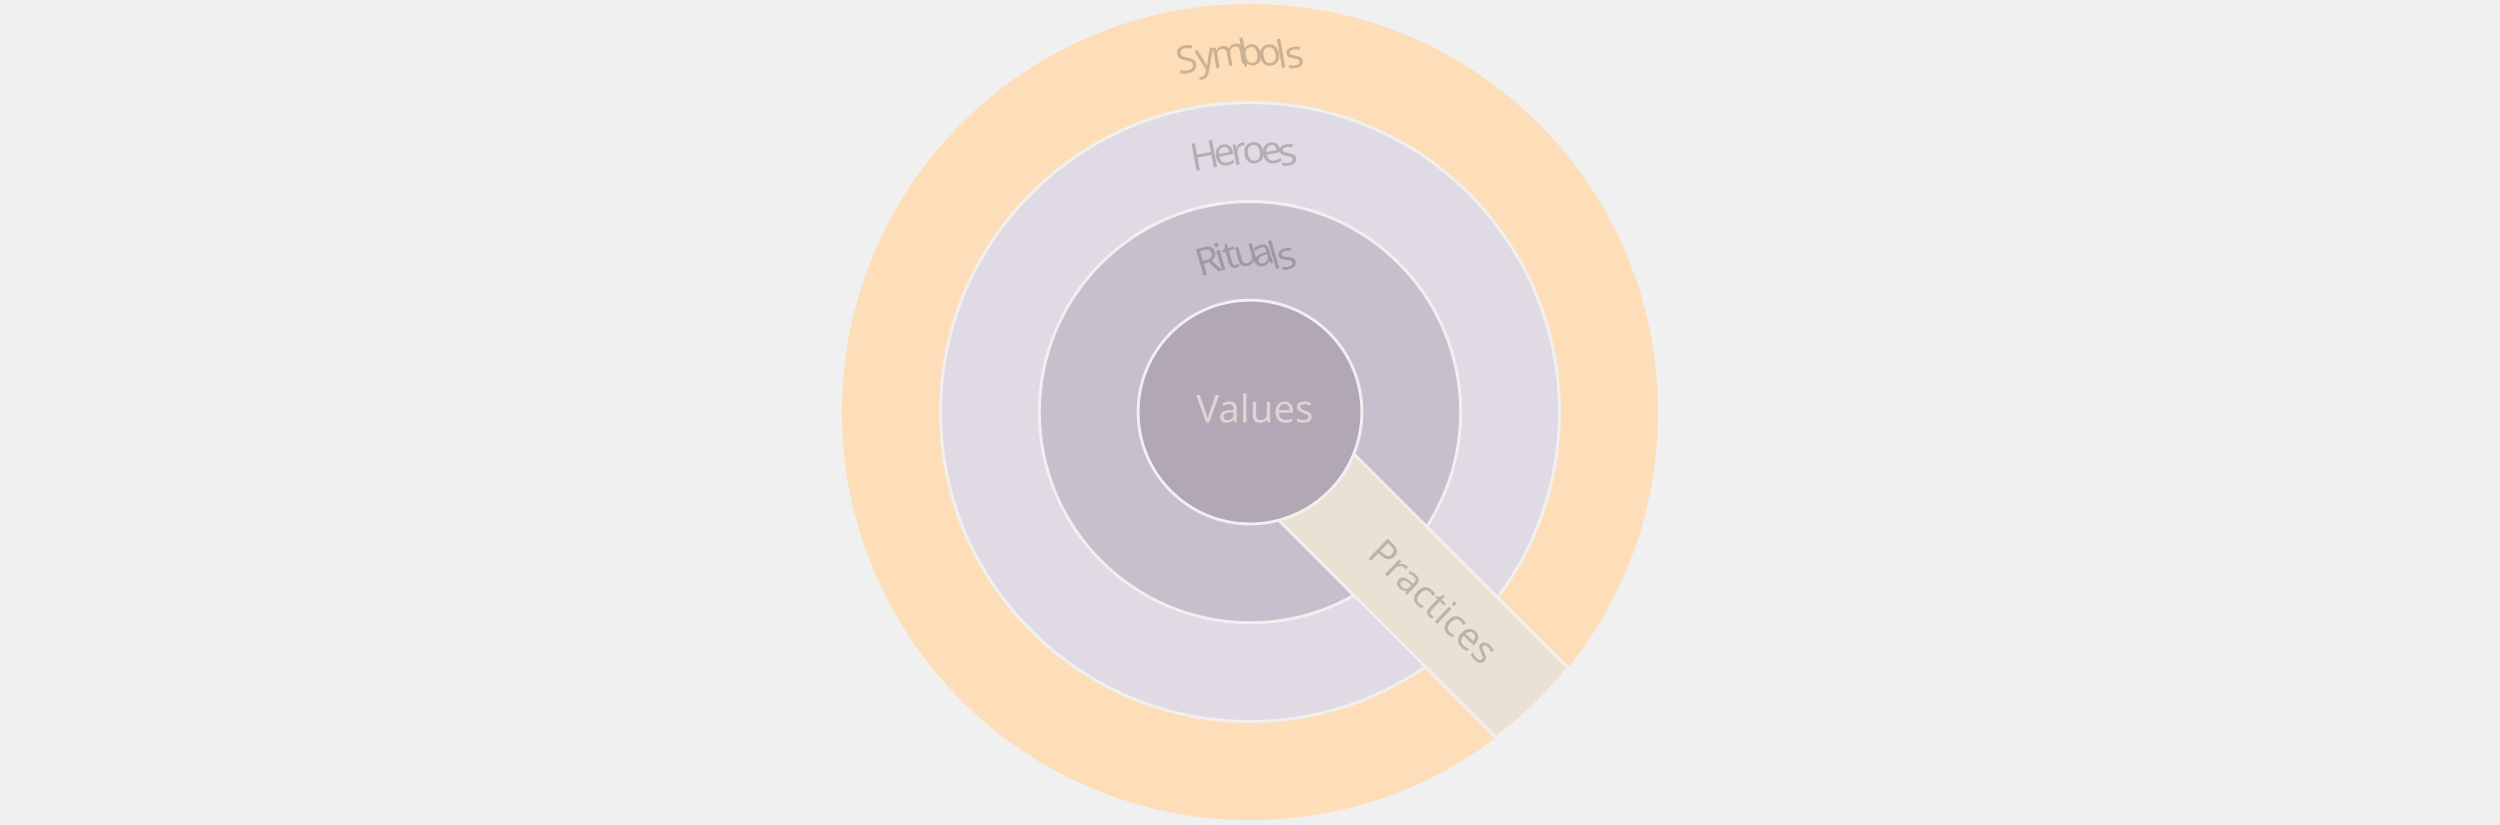
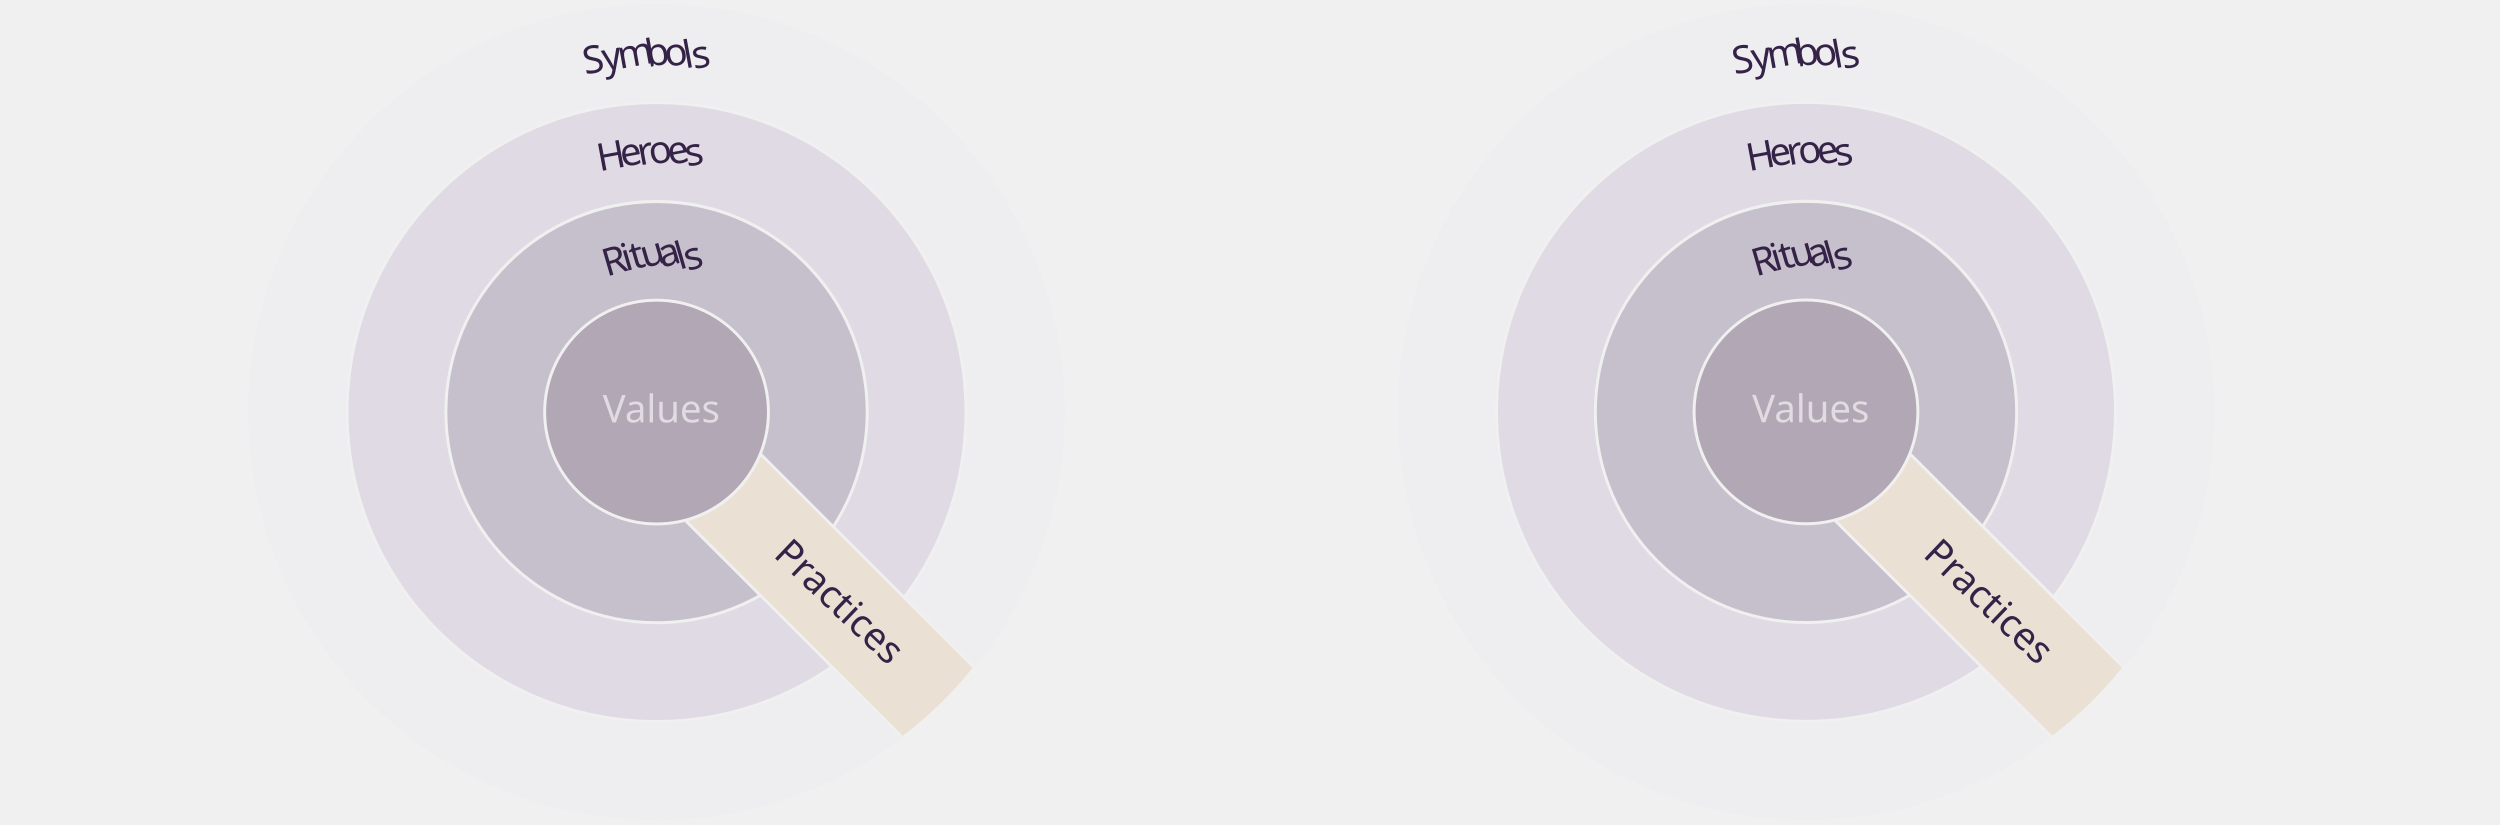
- <svg xmlns="http://www.w3.org/2000/svg" version="1.1" x="0px" y="0px" viewBox="0 0 1268 418" enable-background="new 0 0 1268 418" xml:space="preserve">
-   <g id="Layer_1">
-     <path fill="#FEDEB8" d="M634,366.7c-86.9,0-157.7-70.7-157.7-157.7S547.1,51.3,634,51.3S791.7,122.1,791.7,209   c0,35.2-11.6,67.7-31.1,93.9l35.2,35.2C824.1,302.7,841,257.9,841,209C841,94.7,748.3,2,634,2S427,94.7,427,209s92.7,207,207,207   c46.6,0,89.6-15.4,124.2-41.4l-35.4-35.4C697.5,356.5,666.9,366.7,634,366.7z" />
-     <path fill="#DFDAE3" d="M634,316.6c-59.3,0-107.6-48.3-107.6-107.6S574.7,101.4,634,101.4S741.6,149.7,741.6,209   c0,21.3-6.2,41.2-17,58l34.9,34.9c19.3-26,30.7-58.1,30.7-92.9c0-86.1-70.1-156.2-156.2-156.2S477.8,122.9,477.8,209   S547.9,365.2,634,365.2c32.5,0,62.7-10,87.8-27.1l-35.2-35.2C671,311.6,653.1,316.6,634,316.6z" />
-     <path fill="#C6C0CC" d="M634,266.5c-31.7,0-57.5-25.8-57.5-57.5s25.8-57.5,57.5-57.5s57.5,25.8,57.5,57.5c0,7.4-1.4,14.5-4,21   l36,36c10.5-16.5,16.6-36,16.6-56.9c0-58.5-47.6-106.1-106.1-106.1S527.9,150.5,527.9,209S575.5,315.1,634,315.1   c18.7,0,36.2-4.8,51.4-13.3l-37.1-37.1C643.8,265.9,639,266.5,634,266.5z" />
-     <circle fill="none" cx="634" cy="209" r="174.9" />
-     <text transform="matrix(0.9841 -0.1778 0.1778 0.9841 597.7568 37.8213)" opacity="0.2">
-       <tspan x="0" y="0" font-family="'RobotoCondensed-Regular'" font-size="19.43px">S</tspan>
-       <tspan x="9.9" y="0" font-family="'RobotoCondensed-Regular'" font-size="19.43px" rotate="2.9">y</tspan>
-       <tspan x="17.8" y="0.3" font-family="'RobotoCondensed-Regular'" font-size="19.43px" rotate="6.6">m</tspan>
-       <tspan x="32" y="2" font-family="'RobotoCondensed-Regular'" font-size="19.43px" rotate="11.2">b</tspan>
-       <tspan x="41.3" y="3.7" font-family="'RobotoCondensed-Regular'" font-size="19.43px" rotate="13.4">o</tspan>
-       <tspan x="50.6" y="6" font-family="'RobotoCondensed-Regular'" font-size="19.43px" rotate="15.7">l</tspan>
-       <tspan x="54.8" y="7.1" font-family="'RobotoCondensed-Regular'" font-size="19.43px" rotate="17.8">s</tspan>
-     </text>
-     <circle fill="#B1A7B5" cx="634" cy="209" r="56" />
-     <g opacity="0.6">
-       <text transform="matrix(1 0 0 1 606.6802 214.2305)" fill="#FCF1E4" font-family="'RobotoCondensed-Regular'" font-size="19.43px">Values</text>
+ <svg xmlns="http://www.w3.org/2000/svg" version="1.1" id="Layer_1" x="0px" y="0px" viewBox="0 0 1268 418" style="enable-background:new 0 0 1268 418;" xml:space="preserve">
+   <style type="text/css">
+ 	.st0{fill:#EEEDEF;}
+ 	.st1{fill:#DFDAE3;}
+ 	.st2{fill:#C6C0CC;}
+ 	.st3{fill:none;}
+ 	.st4{fill:#352247;}
+ 	.st5{font-family:'RobotoCondensed-Regular';}
+ 	.st6{font-size:19.431px;}
+ 	.st7{fill:#B1A7B5;}
+ 	.st8{opacity:0.6;}
+ 	.st9{fill:#FFFFFF;}
+ 	.st10{font-size:19.43px;}
+ 	.st11{font-size:19.428px;}
+ 	.st12{fill:#EBE0D4;}
+ </style>
+   <g id="Layer_1_1_">
+     <path class="st0" d="M333,366.7c-86.9,0-157.7-70.7-157.7-157.7S246.1,51.3,333,51.3S490.7,122.1,490.7,209   c0,35.2-11.6,67.7-31.1,93.9l35.2,35.2C523.1,302.7,540,257.9,540,209C540,94.7,447.3,2,333,2S126,94.7,126,209s92.7,207,207,207   c46.6,0,89.6-15.4,124.2-41.4l-35.4-35.4C396.5,356.5,365.9,366.7,333,366.7z" />
+     <path class="st1" d="M333,316.6c-59.3,0-107.6-48.3-107.6-107.6S273.7,101.4,333,101.4S440.6,149.7,440.6,209   c0,21.3-6.2,41.2-17,58l34.9,34.9c19.3-26,30.7-58.1,30.7-92.9c0-86.1-70.1-156.2-156.2-156.2S176.8,122.9,176.8,209   S246.9,365.2,333,365.2c32.5,0,62.7-10,87.8-27.1l-35.2-35.2C370,311.6,352.1,316.6,333,316.6z" />
+     <path class="st2" d="M333,266.5c-31.7,0-57.5-25.8-57.5-57.5s25.8-57.5,57.5-57.5s57.5,25.8,57.5,57.5c0,7.4-1.4,14.5-4,21l36,36   c10.5-16.5,16.6-36,16.6-56.9c0-58.5-47.6-106.1-106.1-106.1s-106.1,47.5-106.1,106S274.5,315.1,333,315.1   c18.7,0,36.2-4.8,51.4-13.3l-37.1-37.1C342.8,265.9,338,266.5,333,266.5z" />
+     <circle class="st3" cx="333" cy="209" r="174.9" />
+     <text transform="matrix(0.9841 -0.1778 0.1778 0.9841 296.7554 37.8204)" class="st4 st5 st6">S</text>
+     <text transform="matrix(0.9841 -0.1778 0.1778 0.9841 306.4985 36.06)" class="st4 st5 st6">y</text>
+     <text transform="matrix(0.9841 -0.1778 0.1778 0.9841 314.3263 34.9504)" class="st4 st5 st6">m</text>
+     <text transform="matrix(0.9841 -0.1778 0.1778 0.9841 328.603 34.0987)" class="st4 st5 st6">b</text>
+     <text transform="matrix(0.9841 -0.1778 0.1778 0.9841 338.0574 34.1183)" class="st4 st5 st6">o</text>
+     <text transform="matrix(0.9841 -0.1778 0.1778 0.9841 347.618 34.728)" class="st4 st5 st6">l</text>
+     <text transform="matrix(0.9841 -0.1778 0.1778 0.9841 351.9467 35.0633)" class="st4 st5 st6">s</text>
+     <circle class="st7" cx="333" cy="209" r="56" />
+     <g class="st8">
+       <text transform="matrix(1 0 0 1 305.6802 214.2305)" class="st9 st5 st10">Values</text>
    </g>
-     <circle fill="none" cx="634" cy="209" r="125.3" />
-     <text transform="matrix(0.9831 -0.183 0.183 0.9831 605.0068 86.9258)" opacity="0.2">
-       <tspan x="0" y="0" font-family="'RobotoCondensed-Regular'" font-size="19.43px">H</tspan>
-       <tspan x="11.8" y="0" font-family="'RobotoCondensed-Regular'" font-size="19.43px" rotate="4.7">e</tspan>
-       <tspan x="20.6" y="0.8" font-family="'RobotoCondensed-Regular'" font-size="19.43px" rotate="8">r</tspan>
-       <tspan x="26.3" y="1.6" font-family="'RobotoCondensed-Regular'" font-size="19.43px" rotate="11.5">o</tspan>
-       <tspan x="35.6" y="3.4" font-family="'RobotoCondensed-Regular'" font-size="19.43px" rotate="15.6">e</tspan>
-       <tspan x="44.2" y="5.8" font-family="'RobotoCondensed-Regular'" font-size="19.43px" rotate="19.6">s</tspan>
-     </text>
-     <circle fill="none" cx="634" cy="209" r="73" />
-     <text transform="matrix(0.9602 -0.2792 0.2792 0.9602 608.6353 140.3467)" opacity="0.2">
-       <tspan x="0" y="0" font-family="'RobotoCondensed-Regular'" font-size="19.43px">R</tspan>
-       <tspan x="10" y="0.1" font-family="'RobotoCondensed-Regular'" font-size="19.43px" rotate="5.6">i</tspan>
-       <tspan x="14.2" y="0.5" font-family="'RobotoCondensed-Regular'" font-size="19.43px" rotate="9.4">t</tspan>
-       <tspan x="19.6" y="1.3" font-family="'RobotoCondensed-Regular'" font-size="19.43px" rotate="15">u</tspan>
-       <tspan x="28.2" y="3.6" font-family="'RobotoCondensed-Regular'" font-size="19.43px" rotate="21.9">a</tspan>
-       <tspan x="36.5" y="7" font-family="'RobotoCondensed-Regular'" font-size="19.43px" rotate="27.1">l</tspan>
-       <tspan x="40.3" y="8.8" font-family="'RobotoCondensed-Regular'" font-size="19.43px" rotate="32.1">s</tspan>
-     </text>
-     <path fill="#EBE0D4" d="M794.3,338.8c-10.7,13.2-21.8,24.1-35.4,34.4L650,264.3c16.7-4.8,30.2-17,37-32.8L794.3,338.8z" />
-     <g opacity="0.2">
-       <text transform="matrix(0.7239 0.6899 -0.6899 0.7239 692.7875 281.9373)" font-family="'RobotoCondensed-Regular'" font-size="19.43px">Practices</text>
+     <circle class="st3" cx="333" cy="209" r="125.3" />
+     <text transform="matrix(0.9831 -0.183 0.183 0.9831 304.0067 86.9258)" class="st4 st5 st10">H</text>
+     <text transform="matrix(0.9831 -0.183 0.183 0.9831 315.6073 84.7665)" class="st4 st5 st10">e</text>
+     <text transform="matrix(0.9831 -0.183 0.183 0.9831 324.4051 83.9425)" class="st4 st5 st10">r</text>
+     <text transform="matrix(0.9831 -0.183 0.183 0.9831 330.1552 83.6859)" class="st4 st5 st10">o</text>
+     <text transform="matrix(0.9831 -0.183 0.183 0.9831 339.6273 83.7535)" class="st4 st5 st10">e</text>
+     <text transform="matrix(0.9831 -0.183 0.183 0.9831 348.5211 84.5392)" class="st4 st5 st10">s</text>
+     <circle class="st3" cx="333" cy="209" r="73" />
+     <text transform="matrix(0.9602 -0.2792 0.2792 0.9602 307.6357 140.3457)" class="st4 st5 st11">R</text>
+     <text transform="matrix(0.9602 -0.2792 0.2792 0.9602 317.2652 137.6505)" class="st4 st5 st11">i</text>
+     <text transform="matrix(0.9602 -0.2792 0.2792 0.9602 321.4099 136.8612)" class="st4 st5 st11">t</text>
+     <text transform="matrix(0.9602 -0.2792 0.2792 0.9602 326.8181 136.1226)" class="st4 st5 st11">u</text>
+     <text transform="matrix(0.9602 -0.2792 0.2792 0.9602 335.7184 135.9297)" class="st4 st5 st11">a</text>
+     <text transform="matrix(0.9602 -0.2792 0.2792 0.9602 344.6367 136.8767)" class="st4 st5 st11">l</text>
+     <text transform="matrix(0.9602 -0.2792 0.2792 0.9602 348.7884 137.5439)" class="st4 st5 st11">s</text>
+     <path class="st12" d="M493.3,338.8c-10.7,13.2-21.8,24.1-35.4,34.4L349,264.3c16.7-4.8,30.2-17,37-32.8L493.3,338.8z" />
+     <g>
+       <text transform="matrix(0.7239 0.6899 -0.6899 0.7239 391.7873 281.9373)" class="st4 st5 st10">Practices</text>
    </g>
  </g>
-   <g id="Layer_2">
+   <g id="Layer_2_1_">
</g>
  <g id="Layer_3">
</g>
+   <g id="Layer_1_2_">
+     <path class="st0" d="M916,366.6c-86.9,0-157.7-70.7-157.7-157.7S829.1,51.2,916,51.2s157.7,70.8,157.7,157.7   c0,35.2-11.6,67.7-31.1,93.9l35.2,35.2c28.3-35.4,45.2-80.2,45.2-129.1c0-114.3-92.7-207-207-207s-207,92.7-207,207   s92.7,207,207,207c46.6,0,89.6-15.4,124.2-41.4l-35.4-35.4C979.5,356.4,948.9,366.6,916,366.6z" />
+     <path class="st1" d="M916,316.5c-59.3,0-107.6-48.3-107.6-107.6S856.7,101.3,916,101.3s107.6,48.3,107.6,107.6   c0,21.3-6.2,41.2-17,58l34.9,34.9c19.3-26,30.7-58.1,30.7-92.9c0-86.1-70.1-156.2-156.2-156.2s-156.2,70.1-156.2,156.2   S829.9,365.1,916,365.1c32.5,0,62.7-10,87.8-27.1l-35.2-35.2C953,311.5,935.1,316.5,916,316.5z" />
+     <path class="st2" d="M916,266.4c-31.7,0-57.5-25.8-57.5-57.5s25.8-57.5,57.5-57.5s57.5,25.8,57.5,57.5c0,7.4-1.4,14.5-4,21l36,36   c10.5-16.5,16.6-36,16.6-56.9c0-58.5-47.6-106.1-106.1-106.1s-106.1,47.5-106.1,106S857.5,315,916,315c18.7,0,36.2-4.8,51.4-13.3   l-37.1-37.1C925.8,265.8,921,266.4,916,266.4z" />
+     <circle class="st3" cx="916" cy="208.9" r="174.9" />
+     <text transform="matrix(0.9841 -0.1778 0.1778 0.9841 879.7558 37.7571)" class="st4 st5 st6">S</text>
+     <text transform="matrix(0.9841 -0.1778 0.1778 0.9841 889.4984 35.9968)" class="st4 st5 st6">y</text>
+     <text transform="matrix(0.9841 -0.1778 0.1778 0.9841 897.3262 34.8872)" class="st4 st5 st6">m</text>
+     <text transform="matrix(0.9841 -0.1778 0.1778 0.9841 911.603 34.0355)" class="st4 st5 st6">b</text>
+     <text transform="matrix(0.9841 -0.1778 0.1778 0.9841 921.0569 34.0552)" class="st4 st5 st6">o</text>
+     <text transform="matrix(0.9841 -0.1778 0.1778 0.9841 930.6179 34.6648)" class="st4 st5 st6">l</text>
+     <text transform="matrix(0.9841 -0.1778 0.1778 0.9841 934.9467 35.0001)" class="st4 st5 st6">s</text>
+     <circle class="st7" cx="916" cy="208.9" r="56" />
+     <g class="st8">
+       <text transform="matrix(1 0 0 1 888.6802 214.1678)" class="st9 st5 st10">Values</text>
+     </g>
+     <ellipse transform="matrix(0.7071 -0.7071 0.7071 0.7071 120.5756 708.8952)" class="st3" cx="916" cy="208.9" rx="125.3" ry="125.3" />
+     <text transform="matrix(0.9831 -0.183 0.183 0.9831 887.0067 86.863)" class="st4 st5 st10">H</text>
+     <text transform="matrix(0.9831 -0.183 0.183 0.9831 898.6073 84.7037)" class="st4 st5 st10">e</text>
+     <text transform="matrix(0.9831 -0.183 0.183 0.9831 907.405 83.8797)" class="st4 st5 st10">r</text>
+     <text transform="matrix(0.9831 -0.183 0.183 0.9831 913.1552 83.6231)" class="st4 st5 st10">o</text>
+     <text transform="matrix(0.9831 -0.183 0.183 0.9831 922.6273 83.6908)" class="st4 st5 st10">e</text>
+     <text transform="matrix(0.9831 -0.183 0.183 0.9831 931.5211 84.4764)" class="st4 st5 st10">s</text>
+     <circle class="st3" cx="916" cy="208.9" r="73" />
+     <text transform="matrix(0.9602 -0.2792 0.2792 0.9602 890.6356 140.2832)" class="st4 st5 st11">R</text>
+     <text transform="matrix(0.9602 -0.2792 0.2792 0.9602 900.2652 137.5869)" class="st4 st5 st11">i</text>
+     <text transform="matrix(0.9602 -0.2792 0.2792 0.9602 904.4099 136.7977)" class="st4 st5 st11">t</text>
+     <text transform="matrix(0.9602 -0.2792 0.2792 0.9602 909.8184 136.0601)" class="st4 st5 st11">u</text>
+     <text transform="matrix(0.9602 -0.2792 0.2792 0.9602 918.7183 135.8662)" class="st4 st5 st11">a</text>
+     <text transform="matrix(0.9602 -0.2792 0.2792 0.9602 927.637 136.8141)" class="st4 st5 st11">l</text>
+     <text transform="matrix(0.9602 -0.2792 0.2792 0.9602 931.7887 137.4813)" class="st4 st5 st11">s</text>
+     <path class="st12" d="M1076.3,338.7c-10.7,13.2-21.8,24.1-35.4,34.4L932,264.2c16.7-4.8,30.2-17,37-32.8L1076.3,338.7z" />
+     <g>
+       <text transform="matrix(0.7239 0.6899 -0.6899 0.7239 974.7873 281.8745)" class="st4 st5 st10">Practices</text>
+     </g>
+   </g>
+   <g id="Layer_3_1_">
+ </g>
</svg>
